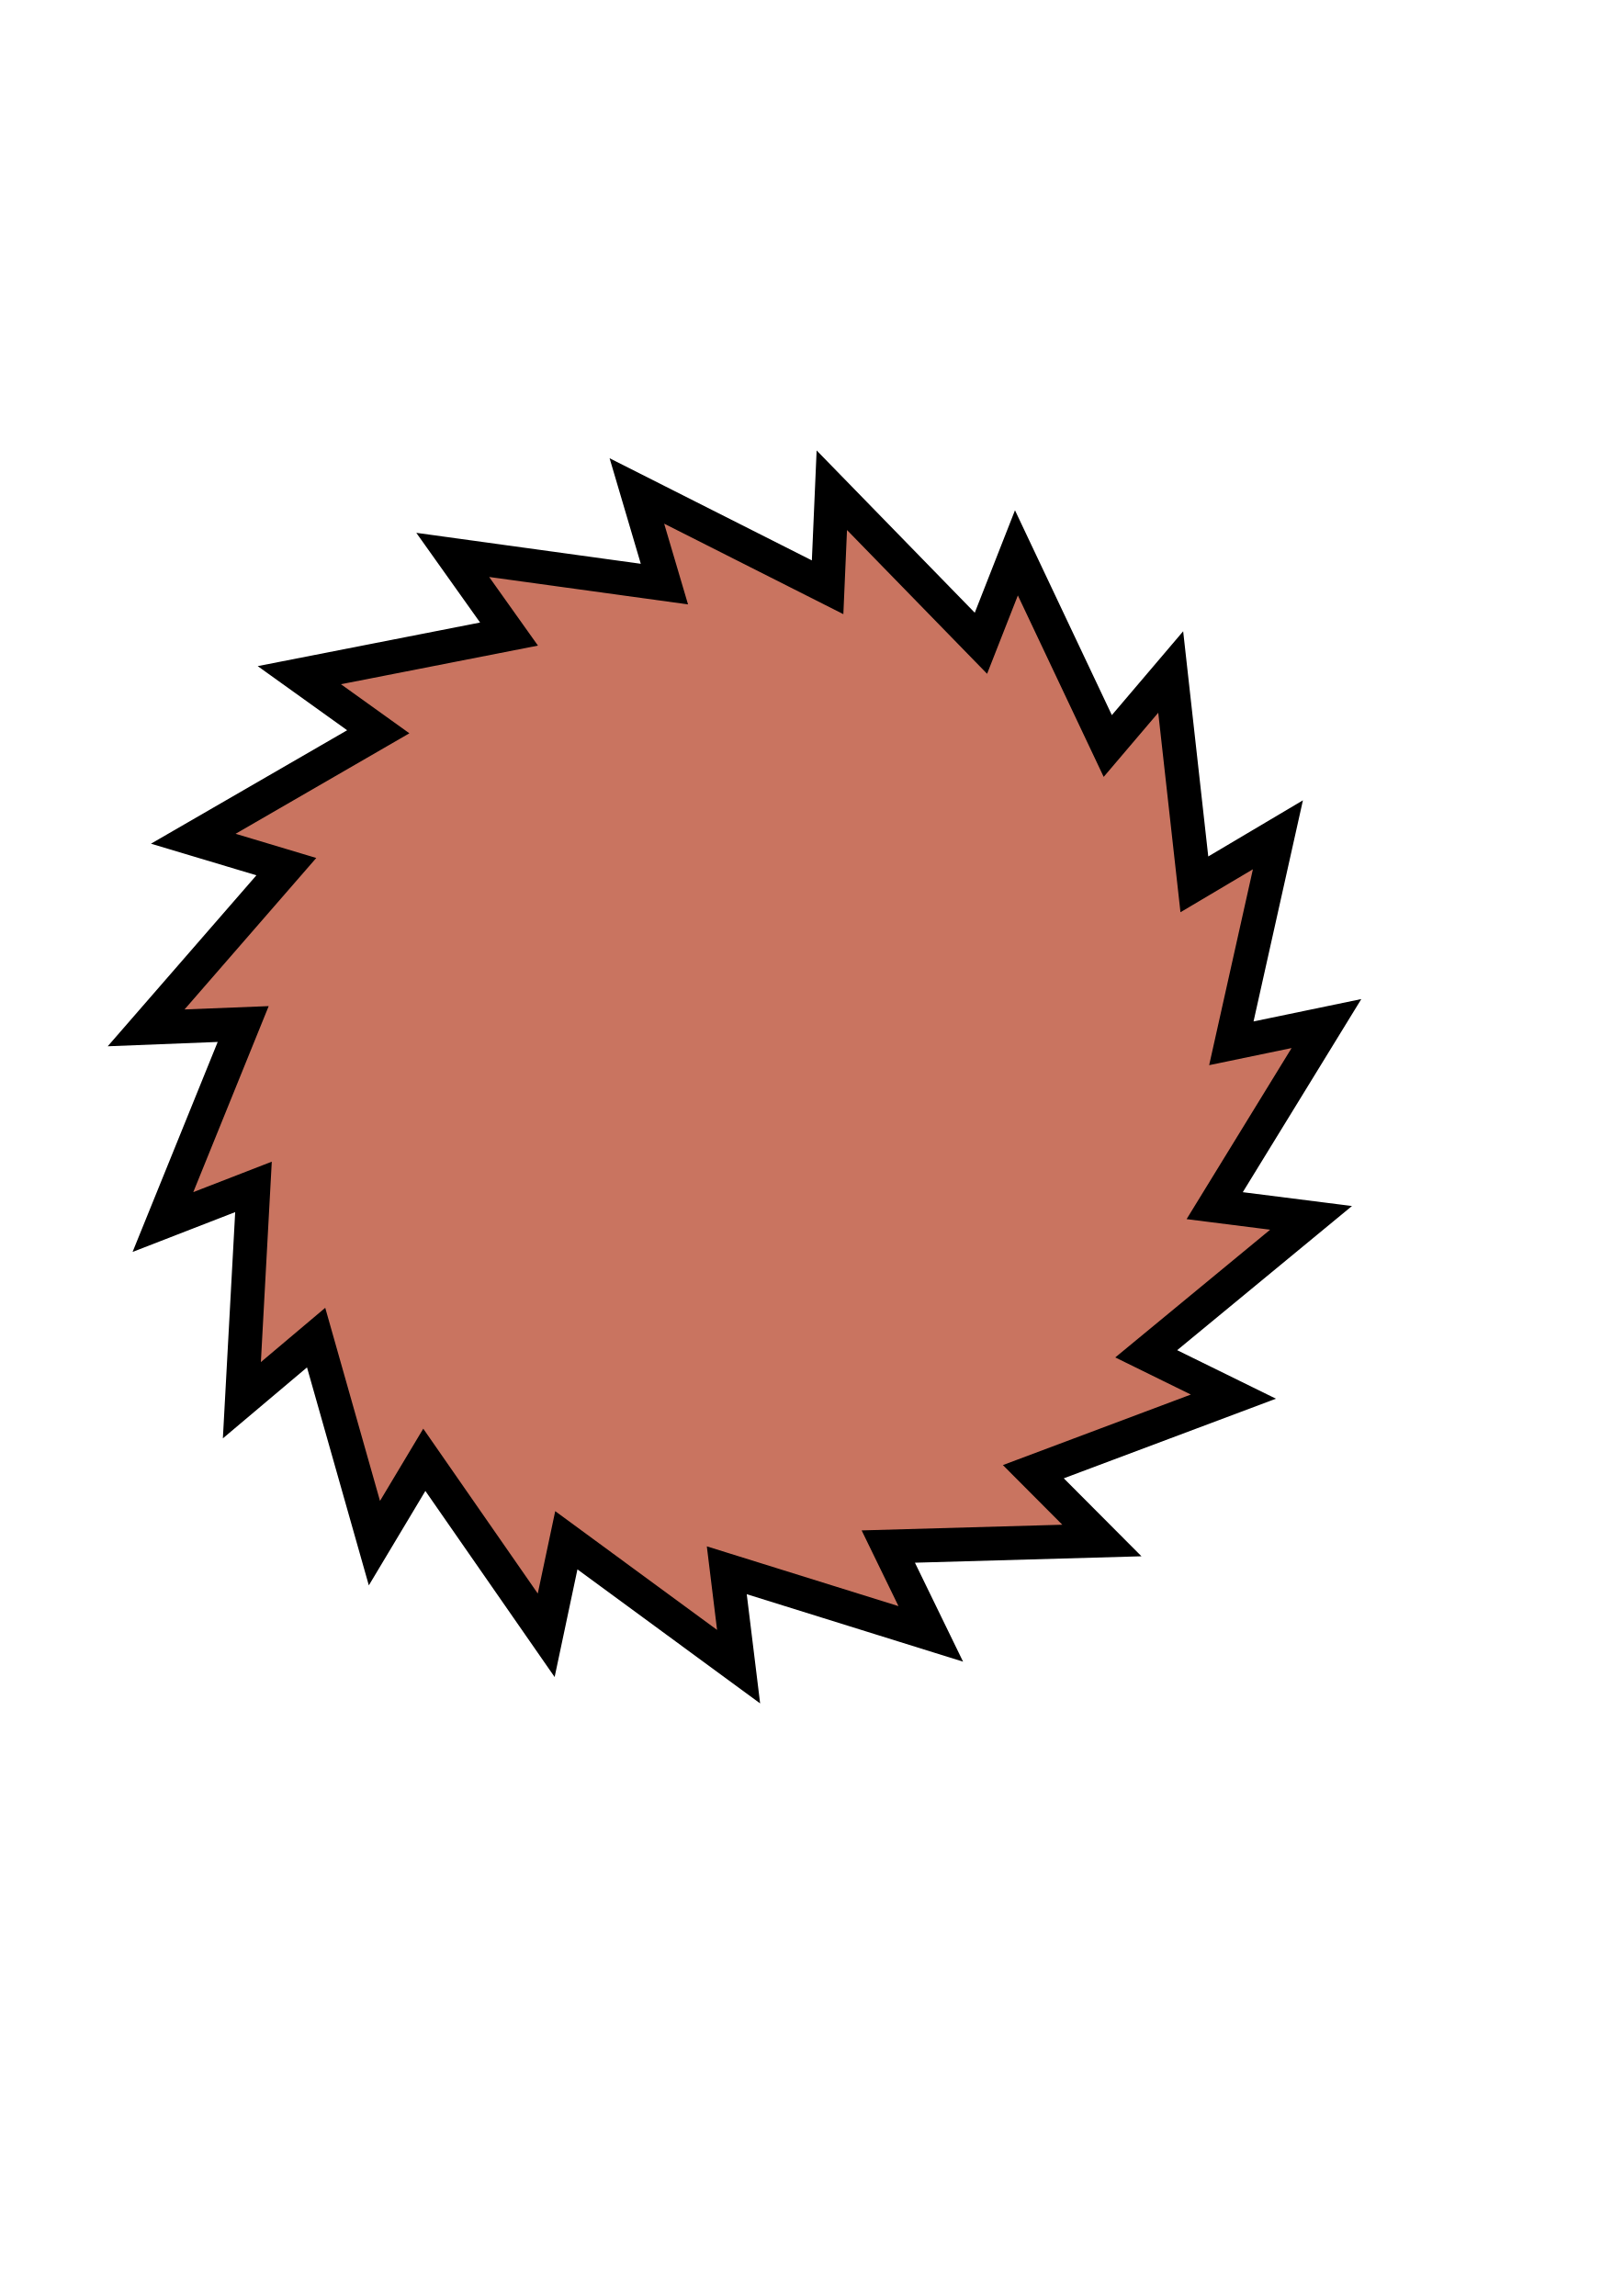
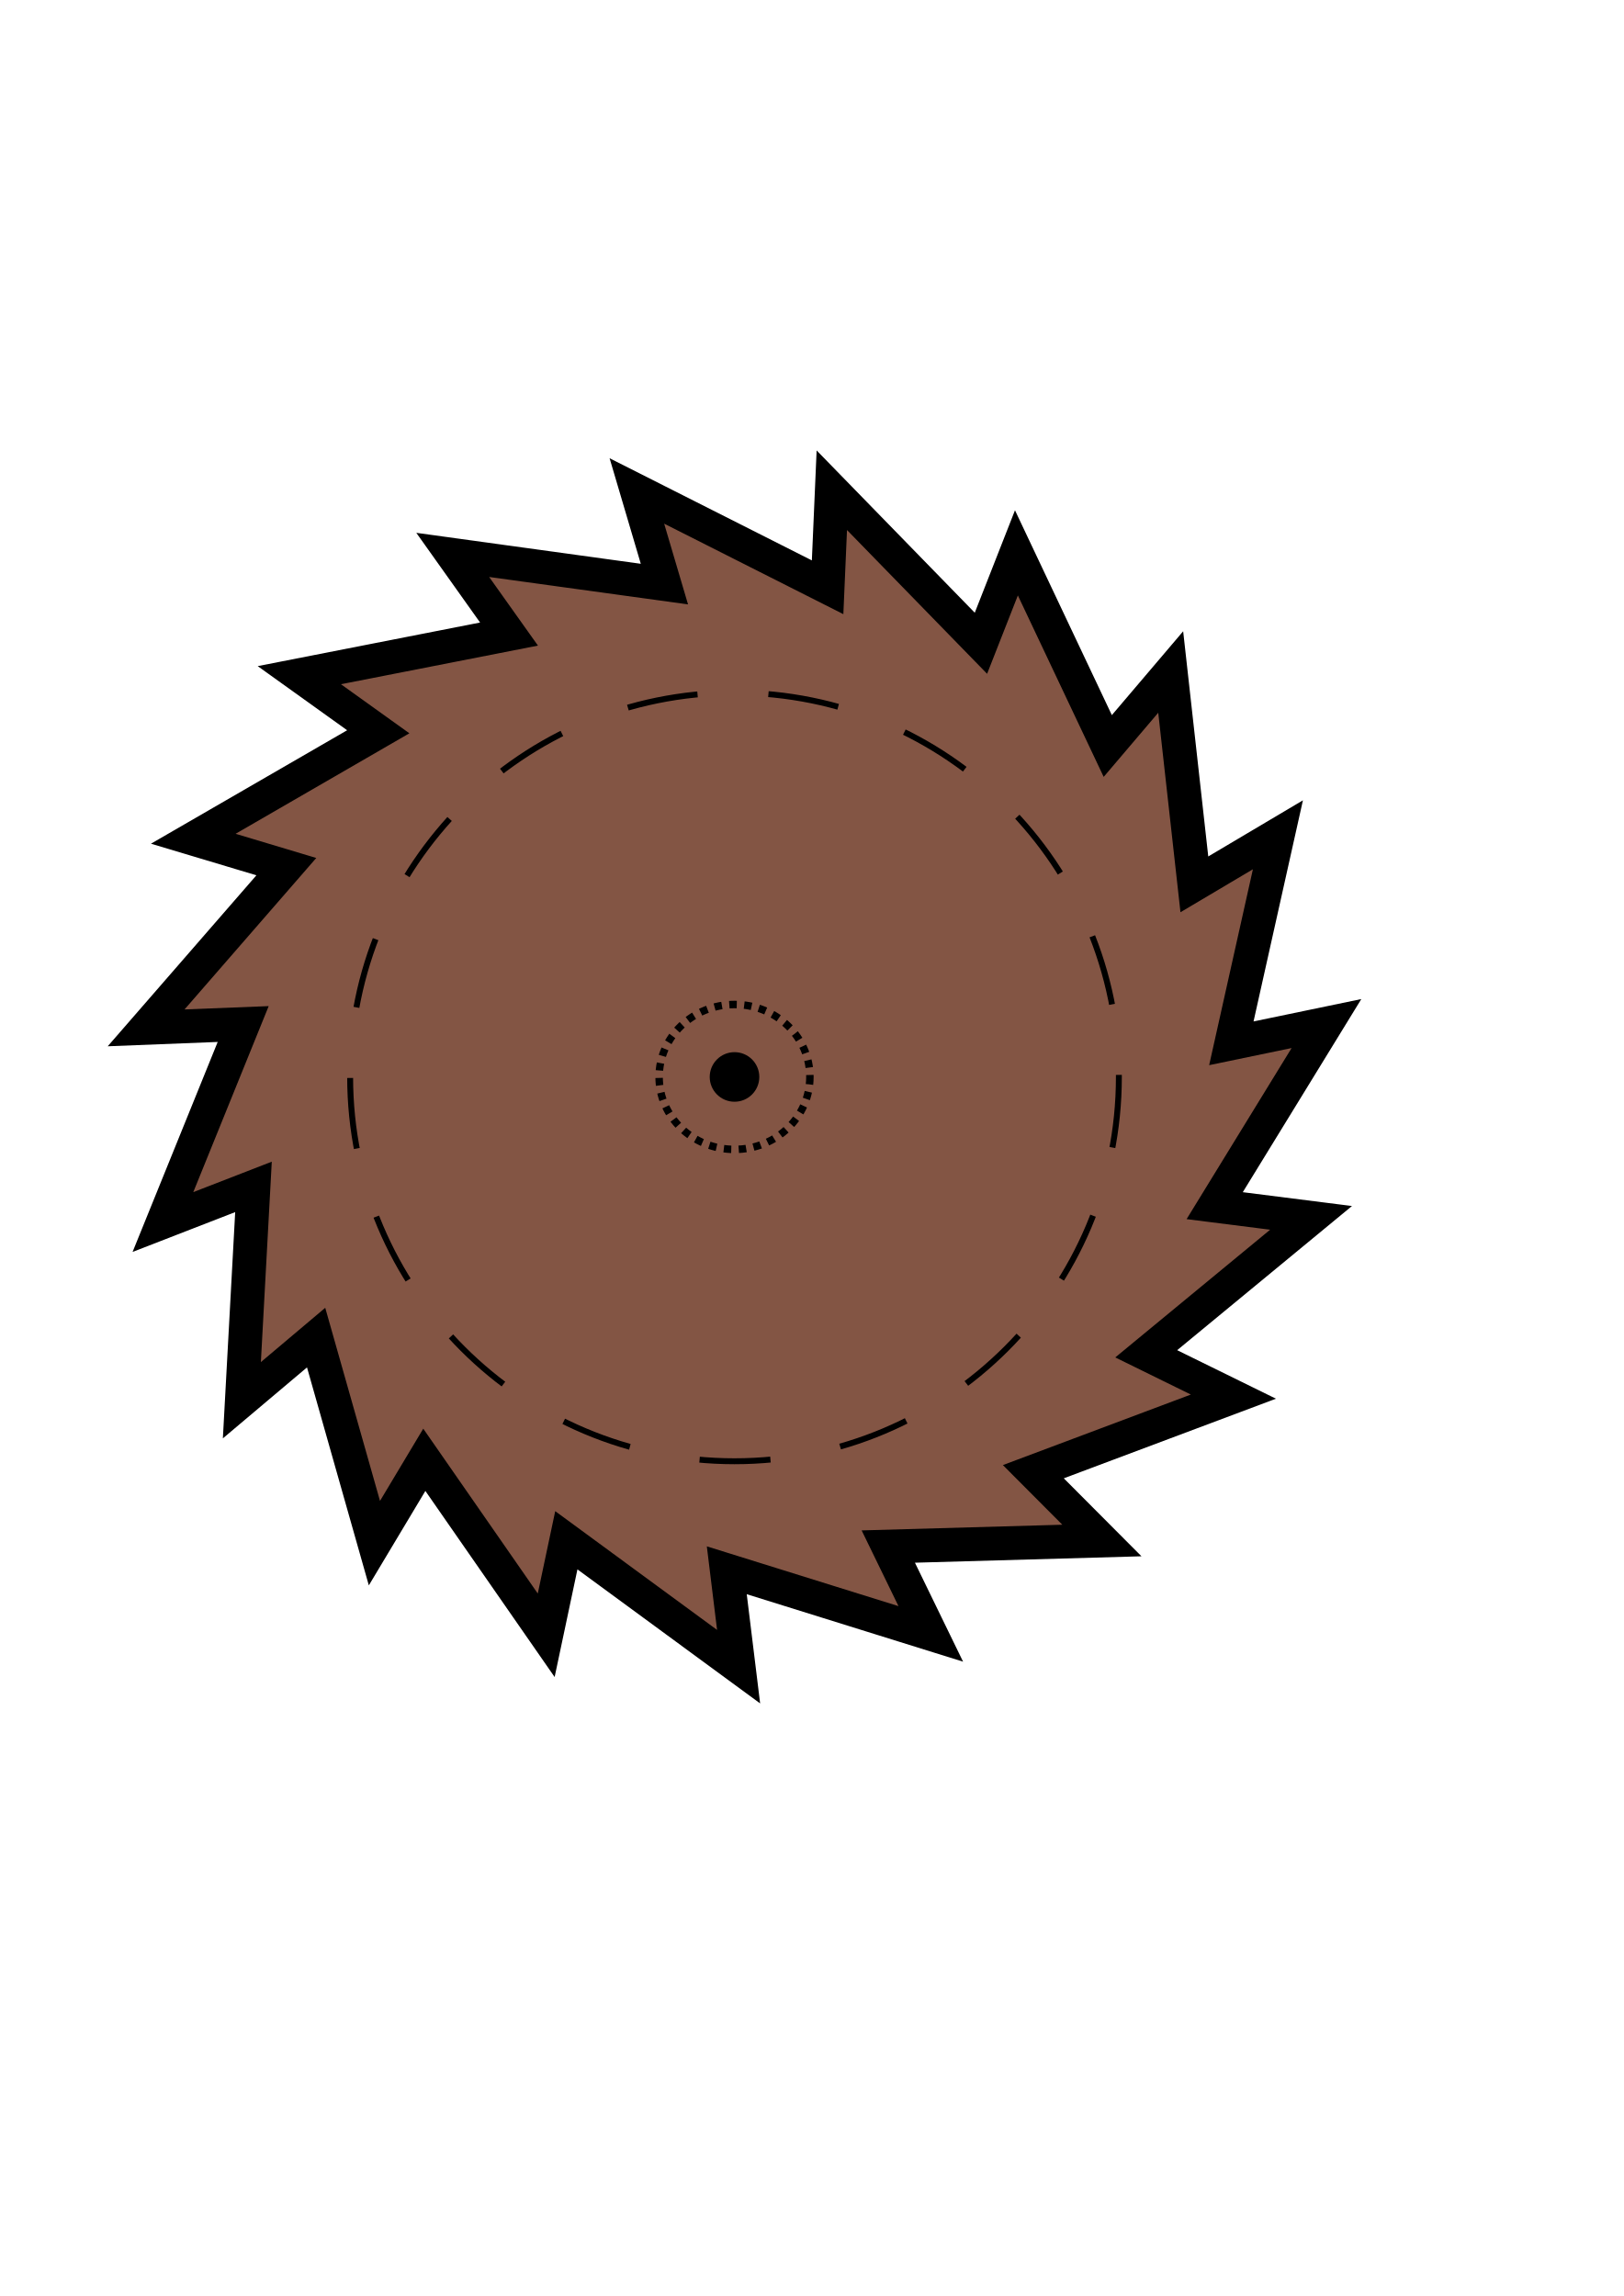
<svg xmlns="http://www.w3.org/2000/svg" width="210mm" height="297mm" viewBox="0 0 210 297" version="1.1" id="svg1519">
  <defs id="defs1513" />
  <g id="layer1">
-     <path style="opacity:1;fill:#c97460;fill-opacity:1;stroke:#000000;stroke-width:4.371;stroke-linejoin:miter;stroke-miterlimit:4;stroke-dasharray:none;stroke-opacity:1" id="path1521" d="M 3.024,98.185 21.158,77.33 9.124,73.721 33.048,59.885 22.838,52.564 49.958,47.245 42.678,37.006 l 27.378,3.775 -3.561,-12.048 24.668,12.46 0.544,-12.552 19.286,19.795 4.59,-11.695 11.814,24.984 8.139,-9.571 3.061,27.467 10.806,-6.41 -6.023,26.972 12.301,-2.554 -14.455,23.555 12.464,1.579 -21.32,17.585 11.276,5.54 -25.875,9.71 8.866,8.901 -27.626,0.782 5.495,11.298 -26.383,-8.23 1.529,12.47 -22.281,-16.351 -2.603,12.291 -15.765,-22.699 -6.453,10.78 -7.54,-26.588 -9.603,8.101 1.502,-27.596 L 5.197,123.303 15.578,97.69 Z" transform="translate(15.875,34.77381)" />
+     <path style="opacity:1;fill:#835544;fill-opacity:1;stroke:#000000;stroke-width:4.371;stroke-linejoin:miter;stroke-miterlimit:4;stroke-dasharray:none;stroke-opacity:1" id="path1521" d="M 3.024,98.185 21.158,77.33 9.124,73.721 33.048,59.885 22.838,52.564 49.958,47.245 42.678,37.006 l 27.378,3.775 -3.561,-12.048 24.668,12.46 0.544,-12.552 19.286,19.795 4.59,-11.695 11.814,24.984 8.139,-9.571 3.061,27.467 10.806,-6.41 -6.023,26.972 12.301,-2.554 -14.455,23.555 12.464,1.579 -21.32,17.585 11.276,5.54 -25.875,9.71 8.866,8.901 -27.626,0.782 5.495,11.298 -26.383,-8.23 1.529,12.47 -22.281,-16.351 -2.603,12.291 -15.765,-22.699 -6.453,10.78 -7.54,-26.588 -9.603,8.101 1.502,-27.596 L 5.197,123.303 15.578,97.69 Z" transform="translate(15.875,34.77381)" />
+     <ellipse style="opacity:1;fill:none;fill-opacity:1;stroke:#000000;stroke-width:0.965;stroke-miterlimit:4;stroke-dasharray:0.965,0.965;stroke-dashoffset:0;stroke-opacity:1" id="path5166" cx="94.997" cy="139.309" rx="9.75" ry="9.373" />
+     <circle style="opacity:1;fill:#000000;fill-opacity:1;stroke:none;stroke-width:3.365;stroke-miterlimit:4;stroke-dasharray:3.365, 3.365;stroke-dashoffset:0;stroke-opacity:1" id="path5170" cx="94.997" cy="139.309" r="3.207" />
+     <circle style="opacity:1;fill:none;fill-opacity:1;stroke:#000000;stroke-width:0.765;stroke-miterlimit:4;stroke-dasharray:9.18, 9.18;stroke-dashoffset:0;stroke-opacity:1" id="path5174" cx="94.997" cy="139.309" r="49.712" />
  </g>
</svg>
